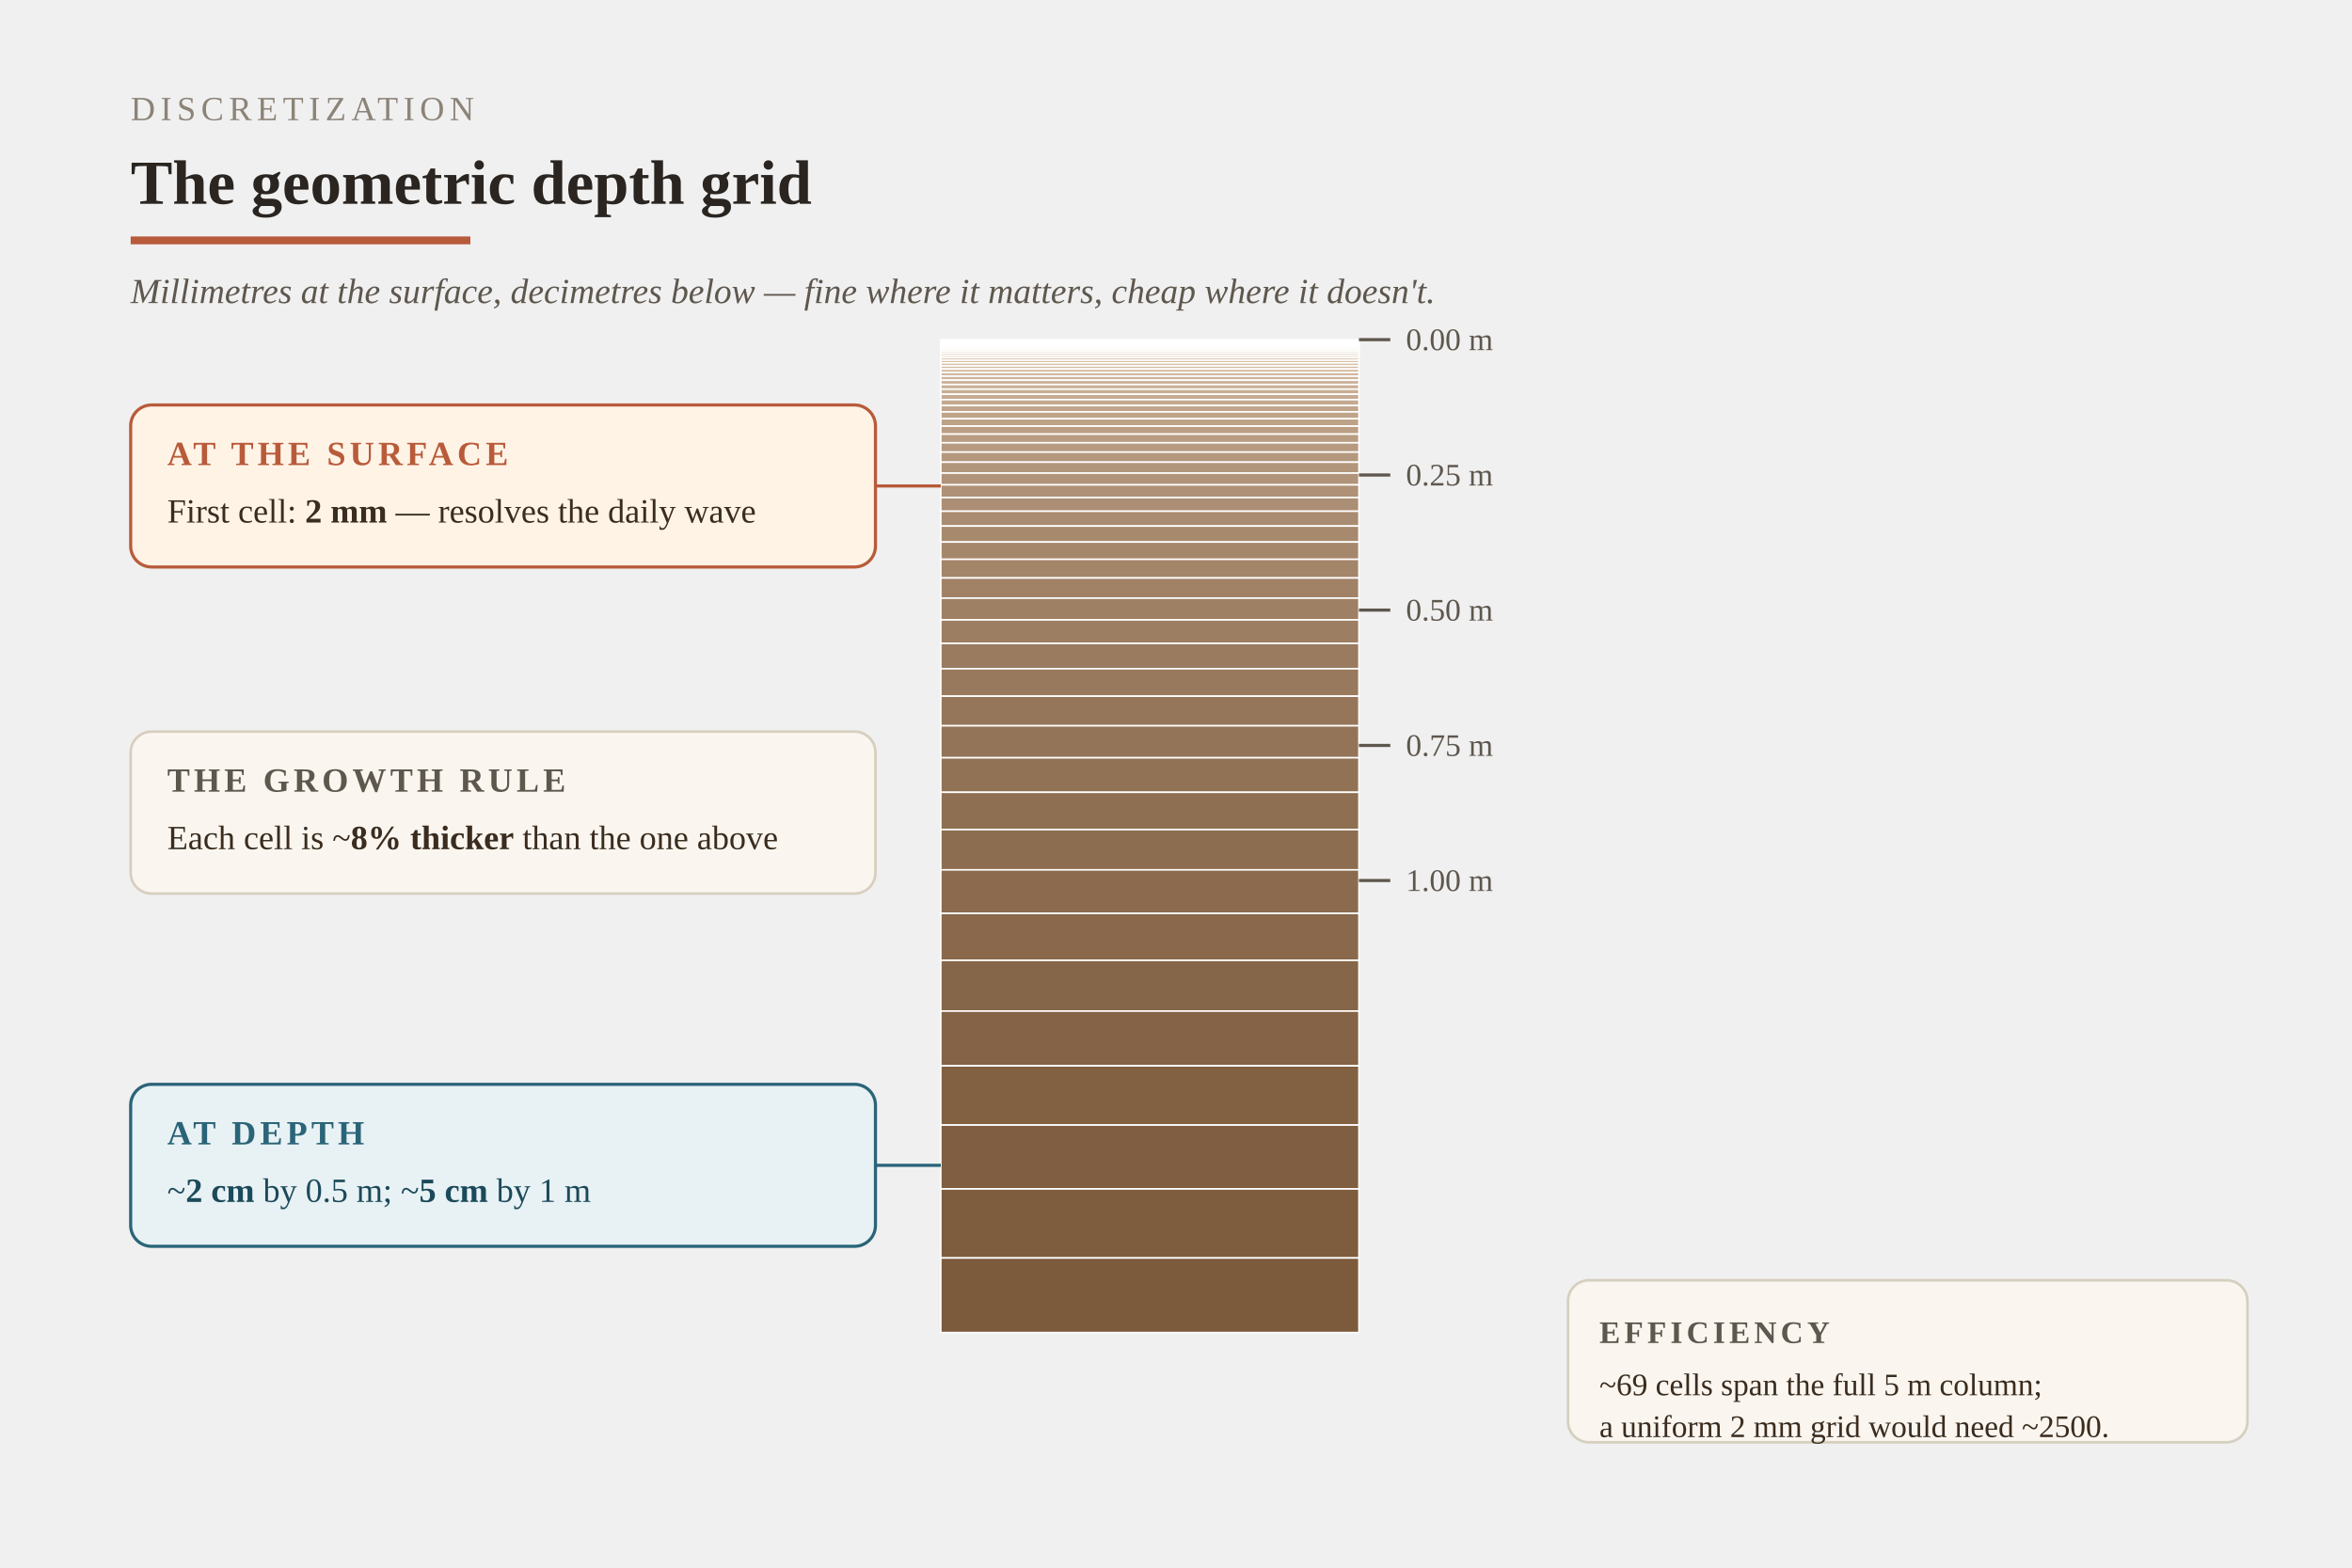
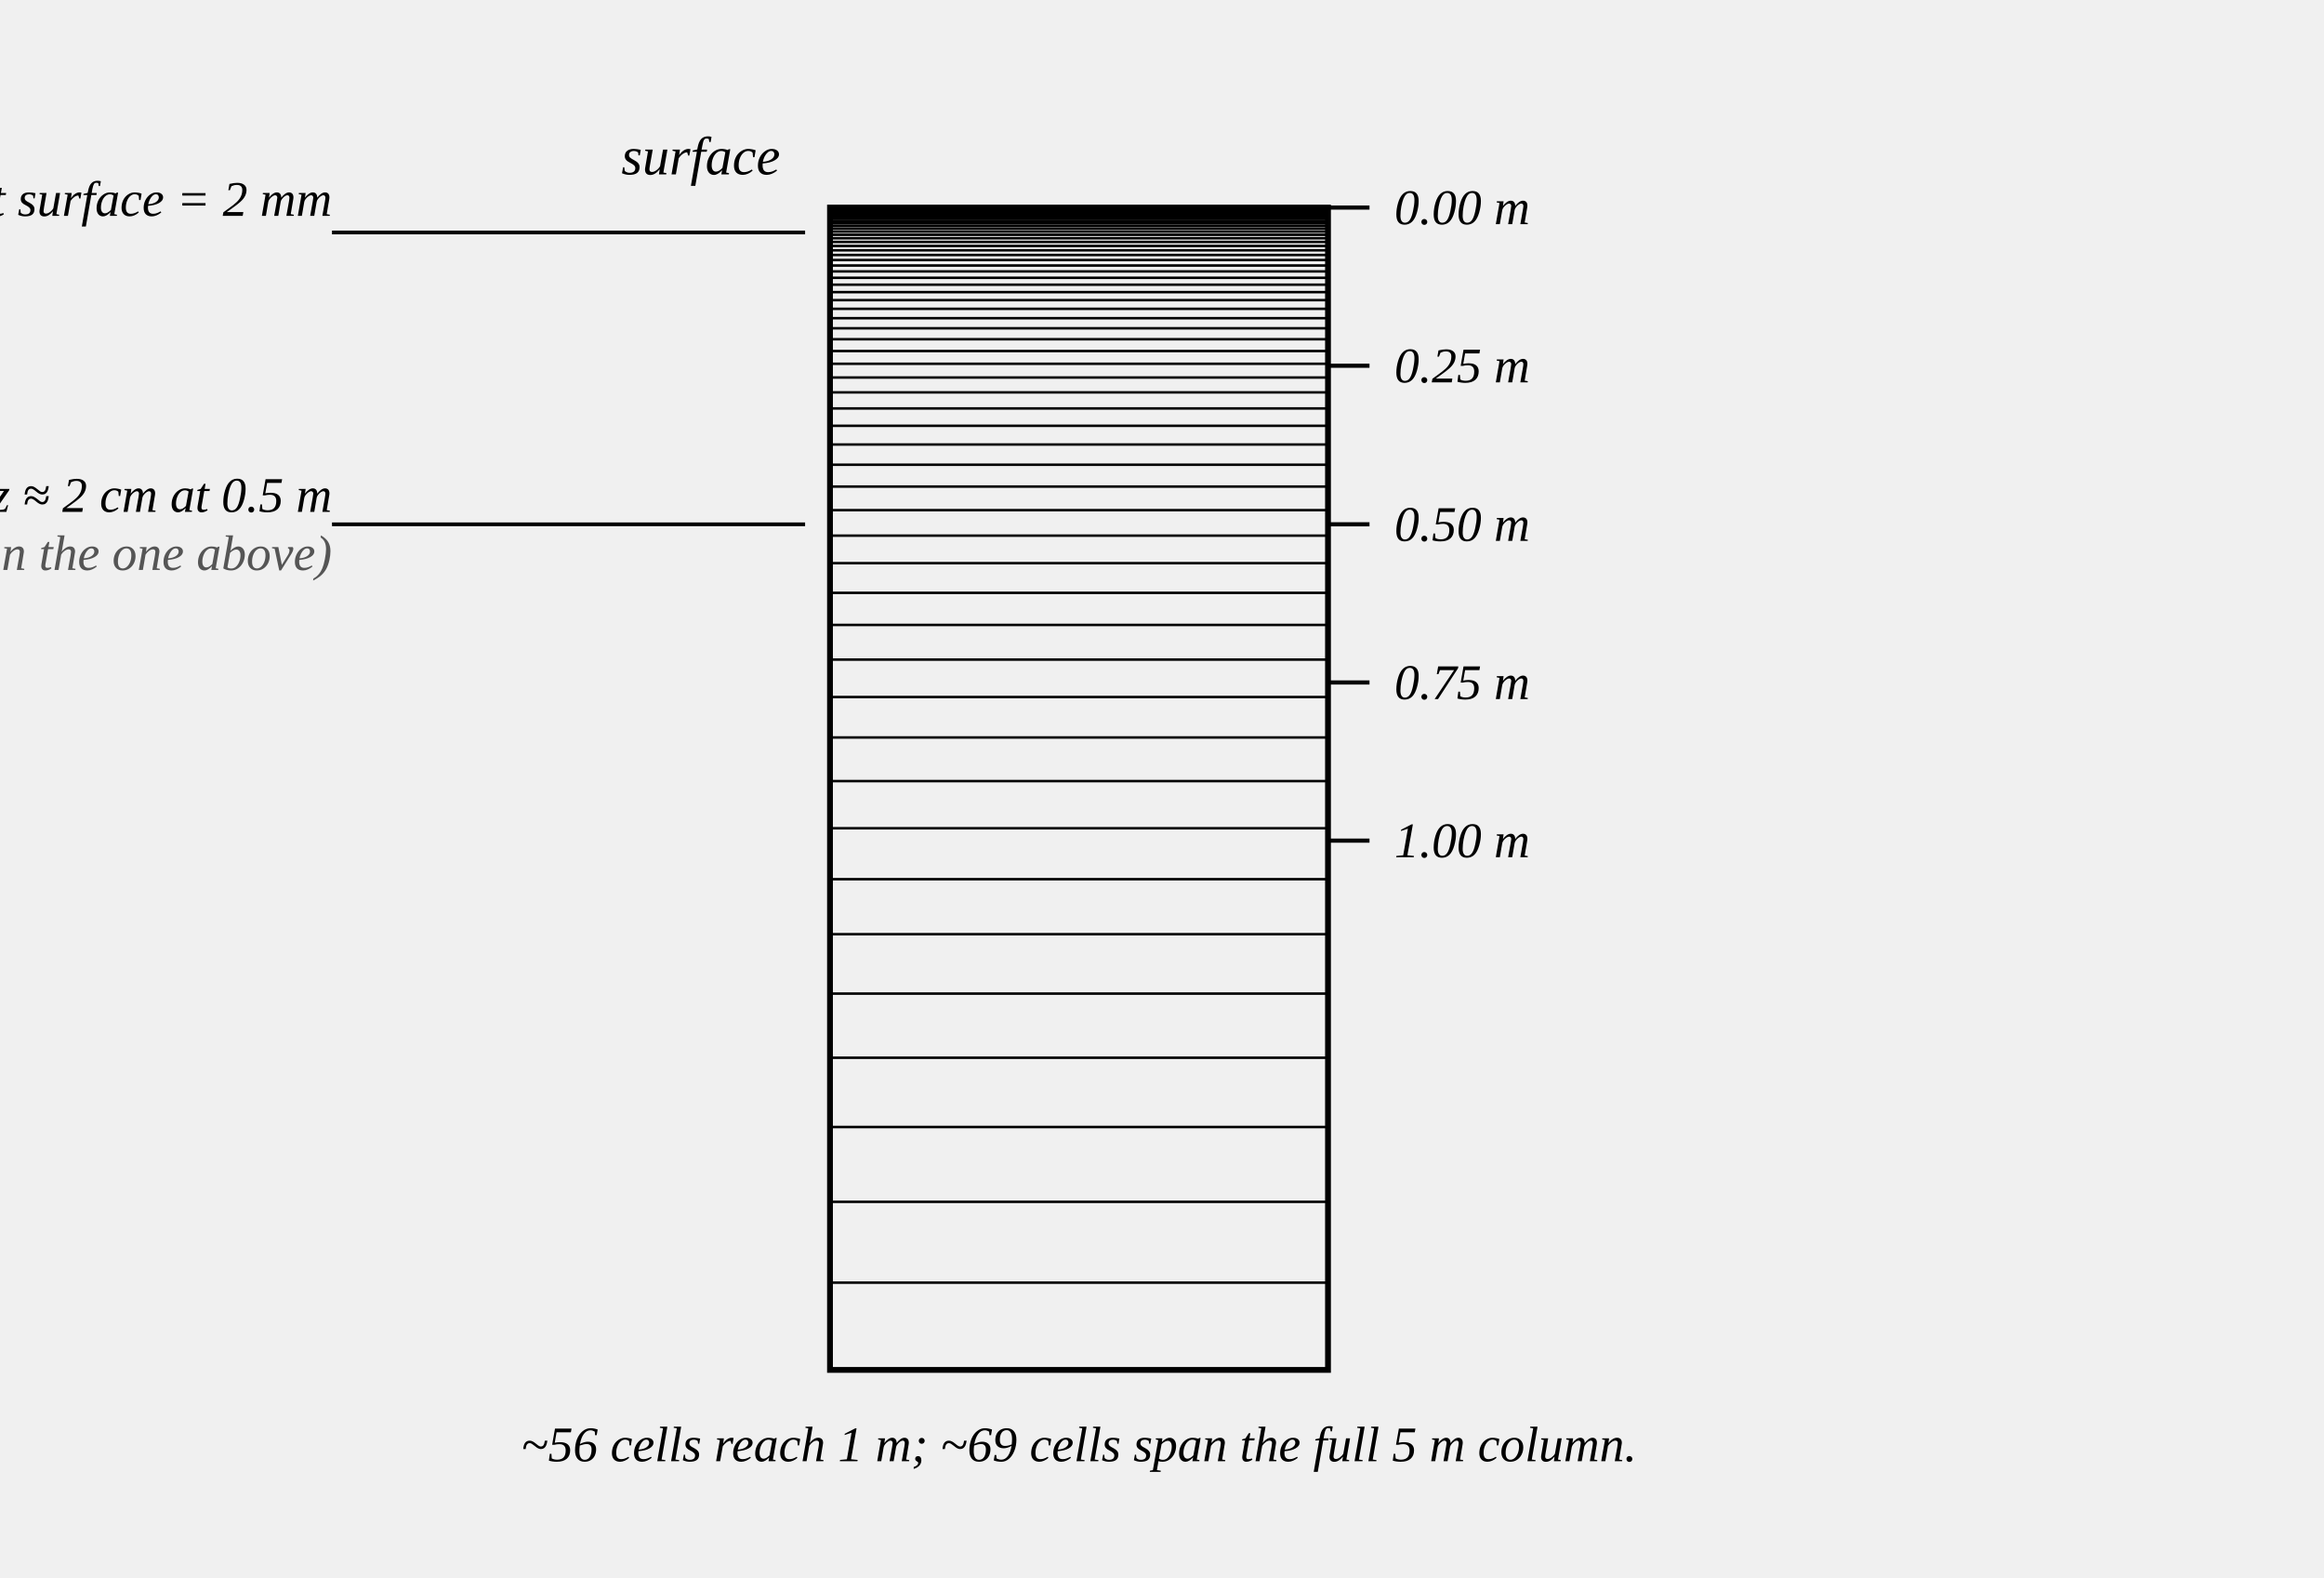
- <svg xmlns="http://www.w3.org/2000/svg" viewBox="0 0 900 600" font-family="Georgia, 'Times New Roman', serif">
-   <text x="50" y="46" font-size="13" letter-spacing="2" fill="#8C8378">DISCRETIZATION</text>
-   <text x="50" y="78" font-size="24" font-weight="700" fill="#2A2520">The geometric depth grid</text>
-   <line x1="50" y1="92" x2="180" y2="92" stroke="#B85B3A" stroke-width="3" />
-   <text x="50" y="116" font-size="13.5" fill="#5E574E" font-style="italic">Millimetres at the surface, decimetres below — fine where it matters, cheap where it doesn't.</text>
-   <rect x="360.0" y="130.00" width="160.0" height="0.41" fill="rgb(244, 222, 200)" stroke="#FFFFFF" stroke-width="0.6" />
-   <rect x="360.0" y="130.41" width="160.0" height="0.45" fill="rgb(241, 219, 197)" stroke="#FFFFFF" stroke-width="0.6" />
-   <rect x="360.0" y="130.86" width="160.0" height="0.48" fill="rgb(239, 217, 194)" stroke="#FFFFFF" stroke-width="0.6" />
-   <rect x="360.0" y="131.34" width="160.0" height="0.52" fill="rgb(237, 214, 192)" stroke="#FFFFFF" stroke-width="0.6" />
-   <rect x="360.0" y="131.87" width="160.0" height="0.56" fill="rgb(235, 212, 189)" stroke="#FFFFFF" stroke-width="0.6" />
-   <rect x="360.0" y="132.43" width="160.0" height="0.61" fill="rgb(233, 210, 187)" stroke="#FFFFFF" stroke-width="0.6" />
-   <rect x="360.0" y="133.04" width="160.0" height="0.66" fill="rgb(230, 207, 184)" stroke="#FFFFFF" stroke-width="0.6" />
-   <rect x="360.0" y="133.69" width="160.0" height="0.71" fill="rgb(228, 205, 182)" stroke="#FFFFFF" stroke-width="0.6" />
-   <rect x="360.0" y="134.40" width="160.0" height="0.77" fill="rgb(226, 202, 179)" stroke="#FFFFFF" stroke-width="0.6" />
-   <rect x="360.0" y="135.17" width="160.0" height="0.83" fill="rgb(224, 200, 177)" stroke="#FFFFFF" stroke-width="0.6" />
-   <rect x="360.0" y="136.00" width="160.0" height="0.89" fill="rgb(222, 198, 174)" stroke="#FFFFFF" stroke-width="0.6" />
-   <rect x="360.0" y="136.89" width="160.0" height="0.97" fill="rgb(220, 195, 172)" stroke="#FFFFFF" stroke-width="0.6" />
-   <rect x="360.0" y="137.86" width="160.0" height="1.04" fill="rgb(217, 193, 169)" stroke="#FFFFFF" stroke-width="0.6" />
-   <rect x="360.0" y="138.90" width="160.0" height="1.13" fill="rgb(215, 190, 166)" stroke="#FFFFFF" stroke-width="0.6" />
-   <rect x="360.0" y="140.03" width="160.0" height="1.22" fill="rgb(213, 188, 164)" stroke="#FFFFFF" stroke-width="0.6" />
-   <rect x="360.0" y="141.24" width="160.0" height="1.31" fill="rgb(211, 186, 161)" stroke="#FFFFFF" stroke-width="0.6" />
-   <rect x="360.0" y="142.55" width="160.0" height="1.42" fill="rgb(209, 183, 159)" stroke="#FFFFFF" stroke-width="0.6" />
-   <rect x="360.0" y="143.97" width="160.0" height="1.53" fill="rgb(206, 181, 156)" stroke="#FFFFFF" stroke-width="0.6" />
-   <rect x="360.0" y="145.51" width="160.0" height="1.65" fill="rgb(204, 178, 154)" stroke="#FFFFFF" stroke-width="0.6" />
-   <rect x="360.0" y="147.16" width="160.0" height="1.79" fill="rgb(202, 176, 151)" stroke="#FFFFFF" stroke-width="0.6" />
-   <rect x="360.0" y="148.95" width="160.0" height="1.93" fill="rgb(200, 174, 149)" stroke="#FFFFFF" stroke-width="0.6" />
-   <rect x="360.0" y="150.88" width="160.0" height="2.08" fill="rgb(198, 171, 146)" stroke="#FFFFFF" stroke-width="0.6" />
-   <rect x="360.0" y="152.96" width="160.0" height="2.25" fill="rgb(196, 169, 144)" stroke="#FFFFFF" stroke-width="0.6" />
-   <rect x="360.0" y="155.21" width="160.0" height="2.43" fill="rgb(193, 166, 141)" stroke="#FFFFFF" stroke-width="0.6" />
-   <rect x="360.0" y="157.64" width="160.0" height="2.63" fill="rgb(191, 164, 138)" stroke="#FFFFFF" stroke-width="0.6" />
-   <rect x="360.0" y="160.27" width="160.0" height="2.84" fill="rgb(189, 162, 136)" stroke="#FFFFFF" stroke-width="0.6" />
-   <rect x="360.0" y="163.10" width="160.0" height="3.06" fill="rgb(187, 159, 133)" stroke="#FFFFFF" stroke-width="0.6" />
-   <rect x="360.0" y="166.16" width="160.0" height="3.31" fill="rgb(185, 157, 131)" stroke="#FFFFFF" stroke-width="0.6" />
-   <rect x="360.0" y="169.47" width="160.0" height="3.57" fill="rgb(182, 154, 128)" stroke="#FFFFFF" stroke-width="0.6" />
-   <rect x="360.0" y="173.04" width="160.0" height="3.86" fill="rgb(180, 152, 126)" stroke="#FFFFFF" stroke-width="0.6" />
-   <rect x="360.0" y="176.90" width="160.0" height="4.17" fill="rgb(178, 150, 123)" stroke="#FFFFFF" stroke-width="0.6" />
-   <rect x="360.0" y="181.07" width="160.0" height="4.50" fill="rgb(176, 147, 121)" stroke="#FFFFFF" stroke-width="0.6" />
-   <rect x="360.0" y="185.57" width="160.0" height="4.86" fill="rgb(174, 145, 118)" stroke="#FFFFFF" stroke-width="0.6" />
-   <rect x="360.0" y="190.43" width="160.0" height="5.25" fill="rgb(172, 142, 116)" stroke="#FFFFFF" stroke-width="0.6" />
-   <rect x="360.0" y="195.67" width="160.0" height="5.67" fill="rgb(169, 140, 113)" stroke="#FFFFFF" stroke-width="0.6" />
-   <rect x="360.0" y="201.34" width="160.0" height="6.12" fill="rgb(167, 138, 110)" stroke="#FFFFFF" stroke-width="0.6" />
-   <rect x="360.0" y="207.46" width="160.0" height="6.61" fill="rgb(165, 135, 108)" stroke="#FFFFFF" stroke-width="0.6" />
-   <rect x="360.0" y="214.07" width="160.0" height="7.14" fill="rgb(163, 133, 105)" stroke="#FFFFFF" stroke-width="0.6" />
-   <rect x="360.0" y="221.21" width="160.0" height="7.71" fill="rgb(161, 130, 103)" stroke="#FFFFFF" stroke-width="0.6" />
-   <rect x="360.0" y="228.93" width="160.0" height="8.33" fill="rgb(158, 128, 100)" stroke="#FFFFFF" stroke-width="0.6" />
-   <rect x="360.0" y="237.25" width="160.0" height="8.99" fill="rgb(156, 126, 98)" stroke="#FFFFFF" stroke-width="0.6" />
-   <rect x="360.0" y="246.25" width="160.0" height="9.71" fill="rgb(154, 123, 95)" stroke="#FFFFFF" stroke-width="0.6" />
-   <rect x="360.0" y="255.96" width="160.0" height="10.49" fill="rgb(152, 121, 93)" stroke="#FFFFFF" stroke-width="0.6" />
-   <rect x="360.0" y="266.45" width="160.0" height="11.33" fill="rgb(150, 118, 90)" stroke="#FFFFFF" stroke-width="0.6" />
-   <rect x="360.0" y="277.78" width="160.0" height="12.24" fill="rgb(148, 116, 88)" stroke="#FFFFFF" stroke-width="0.6" />
-   <rect x="360.0" y="290.02" width="160.0" height="13.22" fill="rgb(145, 114, 85)" stroke="#FFFFFF" stroke-width="0.6" />
-   <rect x="360.0" y="303.24" width="160.0" height="14.27" fill="rgb(143, 111, 82)" stroke="#FFFFFF" stroke-width="0.6" />
-   <rect x="360.0" y="317.51" width="160.0" height="15.41" fill="rgb(141, 109, 80)" stroke="#FFFFFF" stroke-width="0.6" />
-   <rect x="360.0" y="332.92" width="160.0" height="16.65" fill="rgb(139, 106, 77)" stroke="#FFFFFF" stroke-width="0.6" />
-   <rect x="360.0" y="349.57" width="160.0" height="17.98" fill="rgb(137, 104, 75)" stroke="#FFFFFF" stroke-width="0.6" />
-   <rect x="360.0" y="367.55" width="160.0" height="19.42" fill="rgb(134, 102, 72)" stroke="#FFFFFF" stroke-width="0.6" />
-   <rect x="360.0" y="386.97" width="160.0" height="20.97" fill="rgb(132, 99, 70)" stroke="#FFFFFF" stroke-width="0.6" />
-   <rect x="360.0" y="407.94" width="160.0" height="22.65" fill="rgb(130, 97, 67)" stroke="#FFFFFF" stroke-width="0.6" />
-   <rect x="360.0" y="430.59" width="160.0" height="24.46" fill="rgb(128, 94, 65)" stroke="#FFFFFF" stroke-width="0.6" />
-   <rect x="360.0" y="455.05" width="160.0" height="26.42" fill="rgb(126, 92, 62)" stroke="#FFFFFF" stroke-width="0.6" />
-   <rect x="360.0" y="481.47" width="160.0" height="28.53" fill="rgb(124, 90, 60)" stroke="#FFFFFF" stroke-width="0.6" />
-   <line x1="520.0" y1="130.0" x2="532.0" y2="130.0" stroke="#5E574E" stroke-width="1.2" />
-   <text x="538.0" y="134.0" font-size="12" fill="#5E574E">0.00 m</text>
-   <line x1="520.0" y1="181.8" x2="532.0" y2="181.8" stroke="#5E574E" stroke-width="1.2" />
-   <text x="538.0" y="185.8" font-size="12" fill="#5E574E">0.25 m</text>
-   <line x1="520.0" y1="233.5" x2="532.0" y2="233.5" stroke="#5E574E" stroke-width="1.2" />
-   <text x="538.0" y="237.5" font-size="12" fill="#5E574E">0.50 m</text>
-   <line x1="520.0" y1="285.3" x2="532.0" y2="285.3" stroke="#5E574E" stroke-width="1.2" />
-   <text x="538.0" y="289.3" font-size="12" fill="#5E574E">0.75 m</text>
-   <line x1="520.0" y1="337.0" x2="532.0" y2="337.0" stroke="#5E574E" stroke-width="1.2" />
-   <text x="538.0" y="341.0" font-size="12" fill="#5E574E">1.00 m</text>
-   <rect x="50" y="155" width="285" height="62" rx="8" fill="#FFF3E6" stroke="#B85B3A" stroke-width="1.2" />
-   <text x="64" y="178" font-size="13" letter-spacing="1.5" fill="#B85B3A" font-weight="700">AT THE SURFACE</text>
-   <text x="64" y="200" font-size="13" fill="#3A2C1F">First cell: <tspan font-weight="700">2 mm</tspan> — resolves the daily wave</text>
-   <line x1="335" y1="186" x2="360" y2="186" stroke="#B85B3A" stroke-width="1.2" />
-   <rect x="50" y="280" width="285" height="62" rx="8" fill="#FAF6EF" stroke="#D6CFC0" stroke-width="1" />
-   <text x="64" y="303" font-size="13" letter-spacing="1.5" fill="#5E574E" font-weight="700">THE GROWTH RULE</text>
-   <text x="64" y="325" font-size="13" fill="#3A2C1F">Each cell is ~<tspan font-weight="700">8% thicker</tspan> than the one above</text>
-   <rect x="50" y="415" width="285" height="62" rx="8" fill="#E8F1F4" stroke="#2A6478" stroke-width="1.2" />
-   <text x="64" y="438" font-size="13" letter-spacing="1.5" fill="#2A6478" font-weight="700">AT DEPTH</text>
-   <text x="64" y="460" font-size="13" fill="#1B4A5A">~<tspan font-weight="700">2 cm</tspan> by 0.5 m; ~<tspan font-weight="700">5 cm</tspan> by 1 m</text>
-   <line x1="335" y1="446" x2="360" y2="446" stroke="#2A6478" stroke-width="1.2" />
-   <rect x="600" y="490" width="260" height="62" rx="8" fill="#FAF6EF" stroke="#D6CFC0" stroke-width="1" />
-   <text x="612" y="514" font-size="12" letter-spacing="1.5" fill="#5E574E" font-weight="700">EFFICIENCY</text>
-   <text x="612" y="534" font-size="12" fill="#3A2C1F">~69 cells span the full 5 m column;</text>
-   <text x="612" y="550" font-size="12" fill="#3A2C1F">a uniform 2 mm grid would need ~2500.</text>
+ <svg xmlns="http://www.w3.org/2000/svg" viewBox="0 0 560 380" font-family="Georgia, 'Times New Roman', serif">
+   <rect x="200.0" y="50.0" width="120.0" height="280.0" fill="none" stroke="#000" stroke-width="1.4" />
+   <line x1="200.0" y1="50.31" x2="320.0" y2="50.31" stroke="#000" stroke-width="0.6" />
+   <line x1="200.0" y1="50.63" x2="320.0" y2="50.63" stroke="#000" stroke-width="0.6" />
+   <line x1="200.0" y1="50.99" x2="320.0" y2="50.99" stroke="#000" stroke-width="0.6" />
+   <line x1="200.0" y1="51.37" x2="320.0" y2="51.37" stroke="#000" stroke-width="0.6" />
+   <line x1="200.0" y1="51.79" x2="320.0" y2="51.79" stroke="#000" stroke-width="0.6" />
+   <line x1="200.0" y1="52.24" x2="320.0" y2="52.24" stroke="#000" stroke-width="0.6" />
+   <line x1="200.0" y1="52.72" x2="320.0" y2="52.72" stroke="#000" stroke-width="0.6" />
+   <line x1="200.0" y1="53.24" x2="320.0" y2="53.24" stroke="#000" stroke-width="0.6" />
+   <line x1="200.0" y1="53.81" x2="320.0" y2="53.81" stroke="#000" stroke-width="0.6" />
+   <line x1="200.0" y1="54.42" x2="320.0" y2="54.42" stroke="#000" stroke-width="0.6" />
+   <line x1="200.0" y1="55.08" x2="320.0" y2="55.08" stroke="#000" stroke-width="0.6" />
+   <line x1="200.0" y1="55.79" x2="320.0" y2="55.79" stroke="#000" stroke-width="0.6" />
+   <line x1="200.0" y1="56.56" x2="320.0" y2="56.56" stroke="#000" stroke-width="0.6" />
+   <line x1="200.0" y1="57.39" x2="320.0" y2="57.39" stroke="#000" stroke-width="0.6" />
+   <line x1="200.0" y1="58.28" x2="320.0" y2="58.28" stroke="#000" stroke-width="0.6" />
+   <line x1="200.0" y1="59.25" x2="320.0" y2="59.25" stroke="#000" stroke-width="0.6" />
+   <line x1="200.0" y1="60.30" x2="320.0" y2="60.30" stroke="#000" stroke-width="0.6" />
+   <line x1="200.0" y1="61.42" x2="320.0" y2="61.42" stroke="#000" stroke-width="0.6" />
+   <line x1="200.0" y1="62.64" x2="320.0" y2="62.64" stroke="#000" stroke-width="0.6" />
+   <line x1="200.0" y1="63.96" x2="320.0" y2="63.96" stroke="#000" stroke-width="0.6" />
+   <line x1="200.0" y1="65.38" x2="320.0" y2="65.38" stroke="#000" stroke-width="0.6" />
+   <line x1="200.0" y1="66.92" x2="320.0" y2="66.92" stroke="#000" stroke-width="0.6" />
+   <line x1="200.0" y1="68.58" x2="320.0" y2="68.58" stroke="#000" stroke-width="0.6" />
+   <line x1="200.0" y1="70.37" x2="320.0" y2="70.37" stroke="#000" stroke-width="0.6" />
+   <line x1="200.0" y1="72.30" x2="320.0" y2="72.30" stroke="#000" stroke-width="0.6" />
+   <line x1="200.0" y1="74.39" x2="320.0" y2="74.39" stroke="#000" stroke-width="0.6" />
+   <line x1="200.0" y1="76.65" x2="320.0" y2="76.65" stroke="#000" stroke-width="0.6" />
+   <line x1="200.0" y1="79.08" x2="320.0" y2="79.08" stroke="#000" stroke-width="0.6" />
+   <line x1="200.0" y1="81.72" x2="320.0" y2="81.72" stroke="#000" stroke-width="0.6" />
+   <line x1="200.0" y1="84.56" x2="320.0" y2="84.56" stroke="#000" stroke-width="0.6" />
+   <line x1="200.0" y1="87.63" x2="320.0" y2="87.63" stroke="#000" stroke-width="0.6" />
+   <line x1="200.0" y1="90.94" x2="320.0" y2="90.94" stroke="#000" stroke-width="0.6" />
+   <line x1="200.0" y1="94.52" x2="320.0" y2="94.52" stroke="#000" stroke-width="0.6" />
+   <line x1="200.0" y1="98.39" x2="320.0" y2="98.39" stroke="#000" stroke-width="0.6" />
+   <line x1="200.0" y1="102.57" x2="320.0" y2="102.57" stroke="#000" stroke-width="0.6" />
+   <line x1="200.0" y1="107.08" x2="320.0" y2="107.08" stroke="#000" stroke-width="0.6" />
+   <line x1="200.0" y1="111.95" x2="320.0" y2="111.95" stroke="#000" stroke-width="0.6" />
+   <line x1="200.0" y1="117.21" x2="320.0" y2="117.21" stroke="#000" stroke-width="0.6" />
+   <line x1="200.0" y1="122.89" x2="320.0" y2="122.89" stroke="#000" stroke-width="0.6" />
+   <line x1="200.0" y1="129.03" x2="320.0" y2="129.03" stroke="#000" stroke-width="0.6" />
+   <line x1="200.0" y1="135.66" x2="320.0" y2="135.66" stroke="#000" stroke-width="0.6" />
+   <line x1="200.0" y1="142.81" x2="320.0" y2="142.81" stroke="#000" stroke-width="0.6" />
+   <line x1="200.0" y1="150.54" x2="320.0" y2="150.54" stroke="#000" stroke-width="0.6" />
+   <line x1="200.0" y1="158.89" x2="320.0" y2="158.89" stroke="#000" stroke-width="0.6" />
+   <line x1="200.0" y1="167.91" x2="320.0" y2="167.91" stroke="#000" stroke-width="0.6" />
+   <line x1="200.0" y1="177.65" x2="320.0" y2="177.65" stroke="#000" stroke-width="0.6" />
+   <line x1="200.0" y1="188.16" x2="320.0" y2="188.16" stroke="#000" stroke-width="0.6" />
+   <line x1="200.0" y1="199.52" x2="320.0" y2="199.52" stroke="#000" stroke-width="0.6" />
+   <line x1="200.0" y1="211.79" x2="320.0" y2="211.79" stroke="#000" stroke-width="0.6" />
+   <line x1="200.0" y1="225.04" x2="320.0" y2="225.04" stroke="#000" stroke-width="0.6" />
+   <line x1="200.0" y1="239.35" x2="320.0" y2="239.35" stroke="#000" stroke-width="0.6" />
+   <line x1="200.0" y1="254.80" x2="320.0" y2="254.80" stroke="#000" stroke-width="0.6" />
+   <line x1="200.0" y1="271.49" x2="320.0" y2="271.49" stroke="#000" stroke-width="0.6" />
+   <line x1="200.0" y1="289.51" x2="320.0" y2="289.51" stroke="#000" stroke-width="0.6" />
+   <line x1="200.0" y1="308.98" x2="320.0" y2="308.98" stroke="#000" stroke-width="0.6" />
+   <line x1="320.0" y1="50.0" x2="330.0" y2="50.0" stroke="#000" stroke-width="1" />
+   <text x="336.0" y="54.0" font-size="12" font-style="italic" fill="#000">0.00 m</text>
+   <line x1="320.0" y1="88.1" x2="330.0" y2="88.1" stroke="#000" stroke-width="1" />
+   <text x="336.0" y="92.1" font-size="12" font-style="italic" fill="#000">0.25 m</text>
+   <line x1="320.0" y1="126.3" x2="330.0" y2="126.3" stroke="#000" stroke-width="1" />
+   <text x="336.0" y="130.3" font-size="12" font-style="italic" fill="#000">0.50 m</text>
+   <line x1="320.0" y1="164.4" x2="330.0" y2="164.4" stroke="#000" stroke-width="1" />
+   <text x="336.0" y="168.4" font-size="12" font-style="italic" fill="#000">0.75 m</text>
+   <line x1="320.0" y1="202.5" x2="330.0" y2="202.5" stroke="#000" stroke-width="1" />
+   <text x="336.0" y="206.5" font-size="12" font-style="italic" fill="#000">1.00 m</text>
+   <text x="188.0" y="42.0" font-size="13" font-style="italic" fill="#000" text-anchor="end">surface</text>
+   <line x1="80" y1="56" x2="194.0" y2="56" stroke="#000" stroke-width="0.9" />
+   <text x="80" y="52" font-size="12" font-style="italic" fill="#000" text-anchor="end">Δz at surface = 2 mm</text>
+   <line x1="80" y1="126.3" x2="194.0" y2="126.3" stroke="#000" stroke-width="0.9" />
+   <text x="80" y="123.3" font-size="12" font-style="italic" fill="#000" text-anchor="end">Δz ≈ 2 cm at 0.5 m</text>
+   <text x="80" y="137.3" font-size="12" font-style="italic" fill="#555" text-anchor="end">(each cell is 8% thicker than the one above)</text>
+   <text x="260" y="352" font-size="12" font-style="italic" fill="#000" text-anchor="middle">~56 cells reach 1 m; ~69 cells span the full 5 m column.</text>
</svg>
